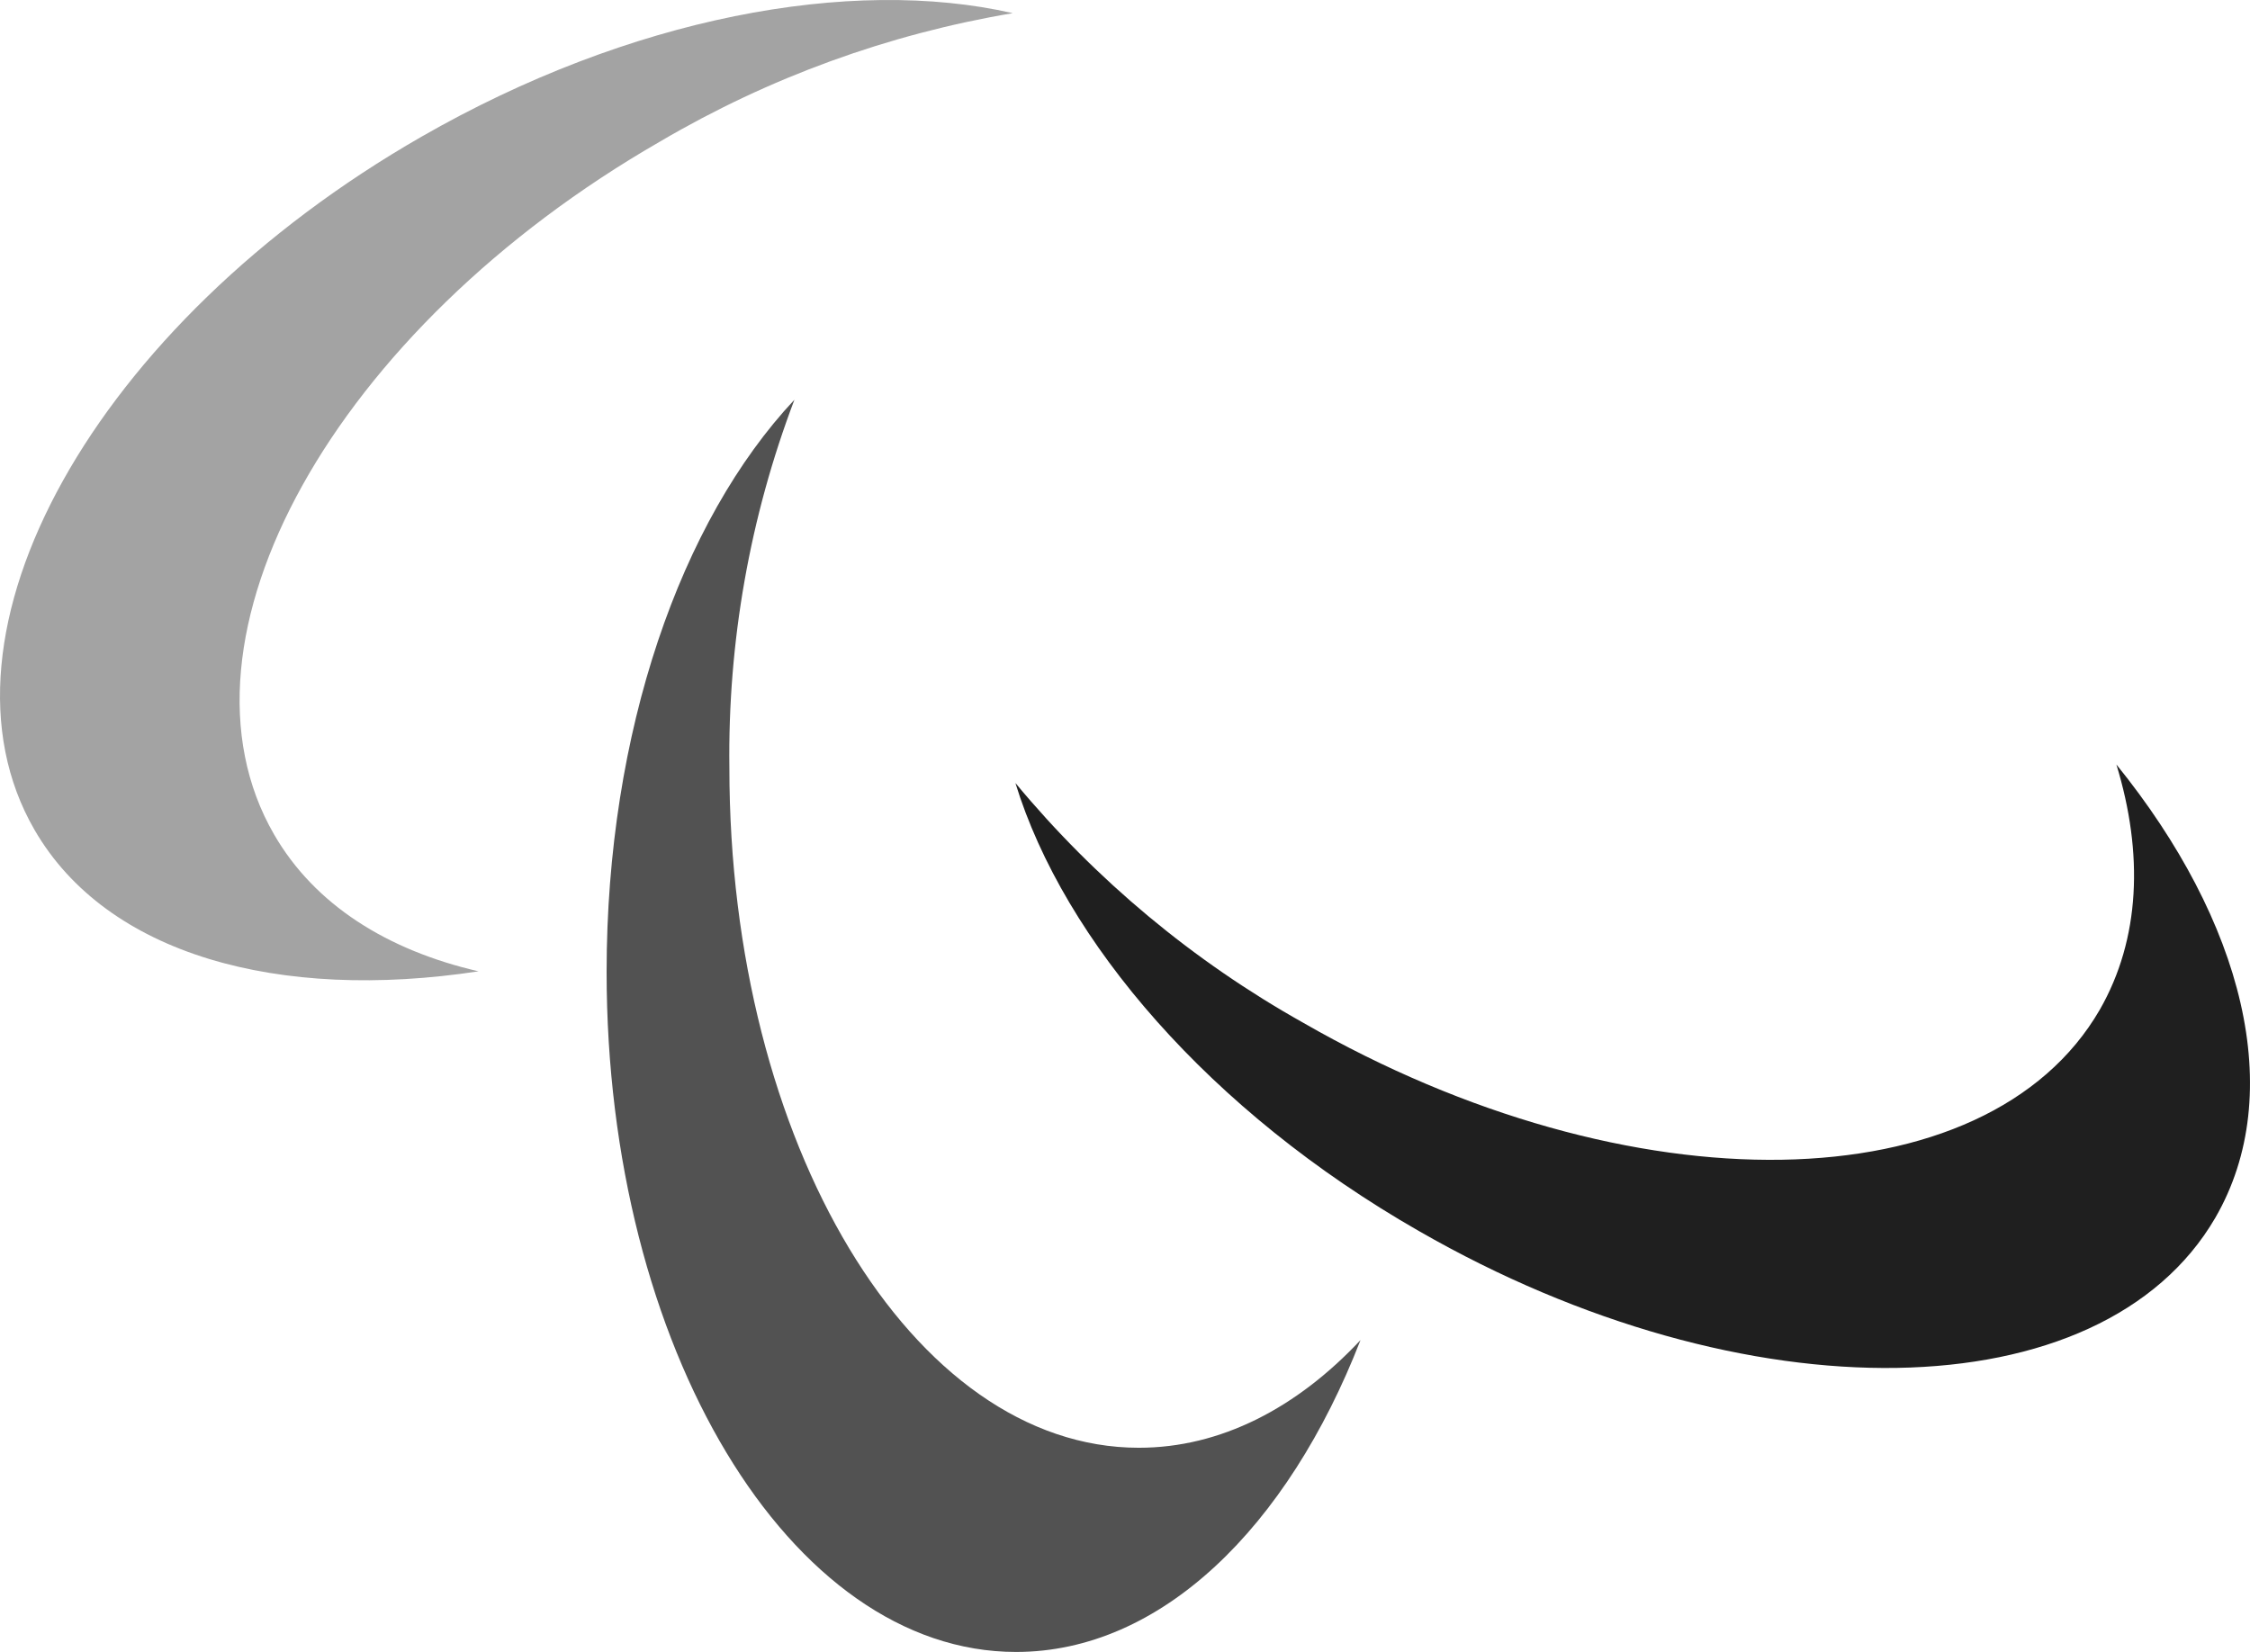
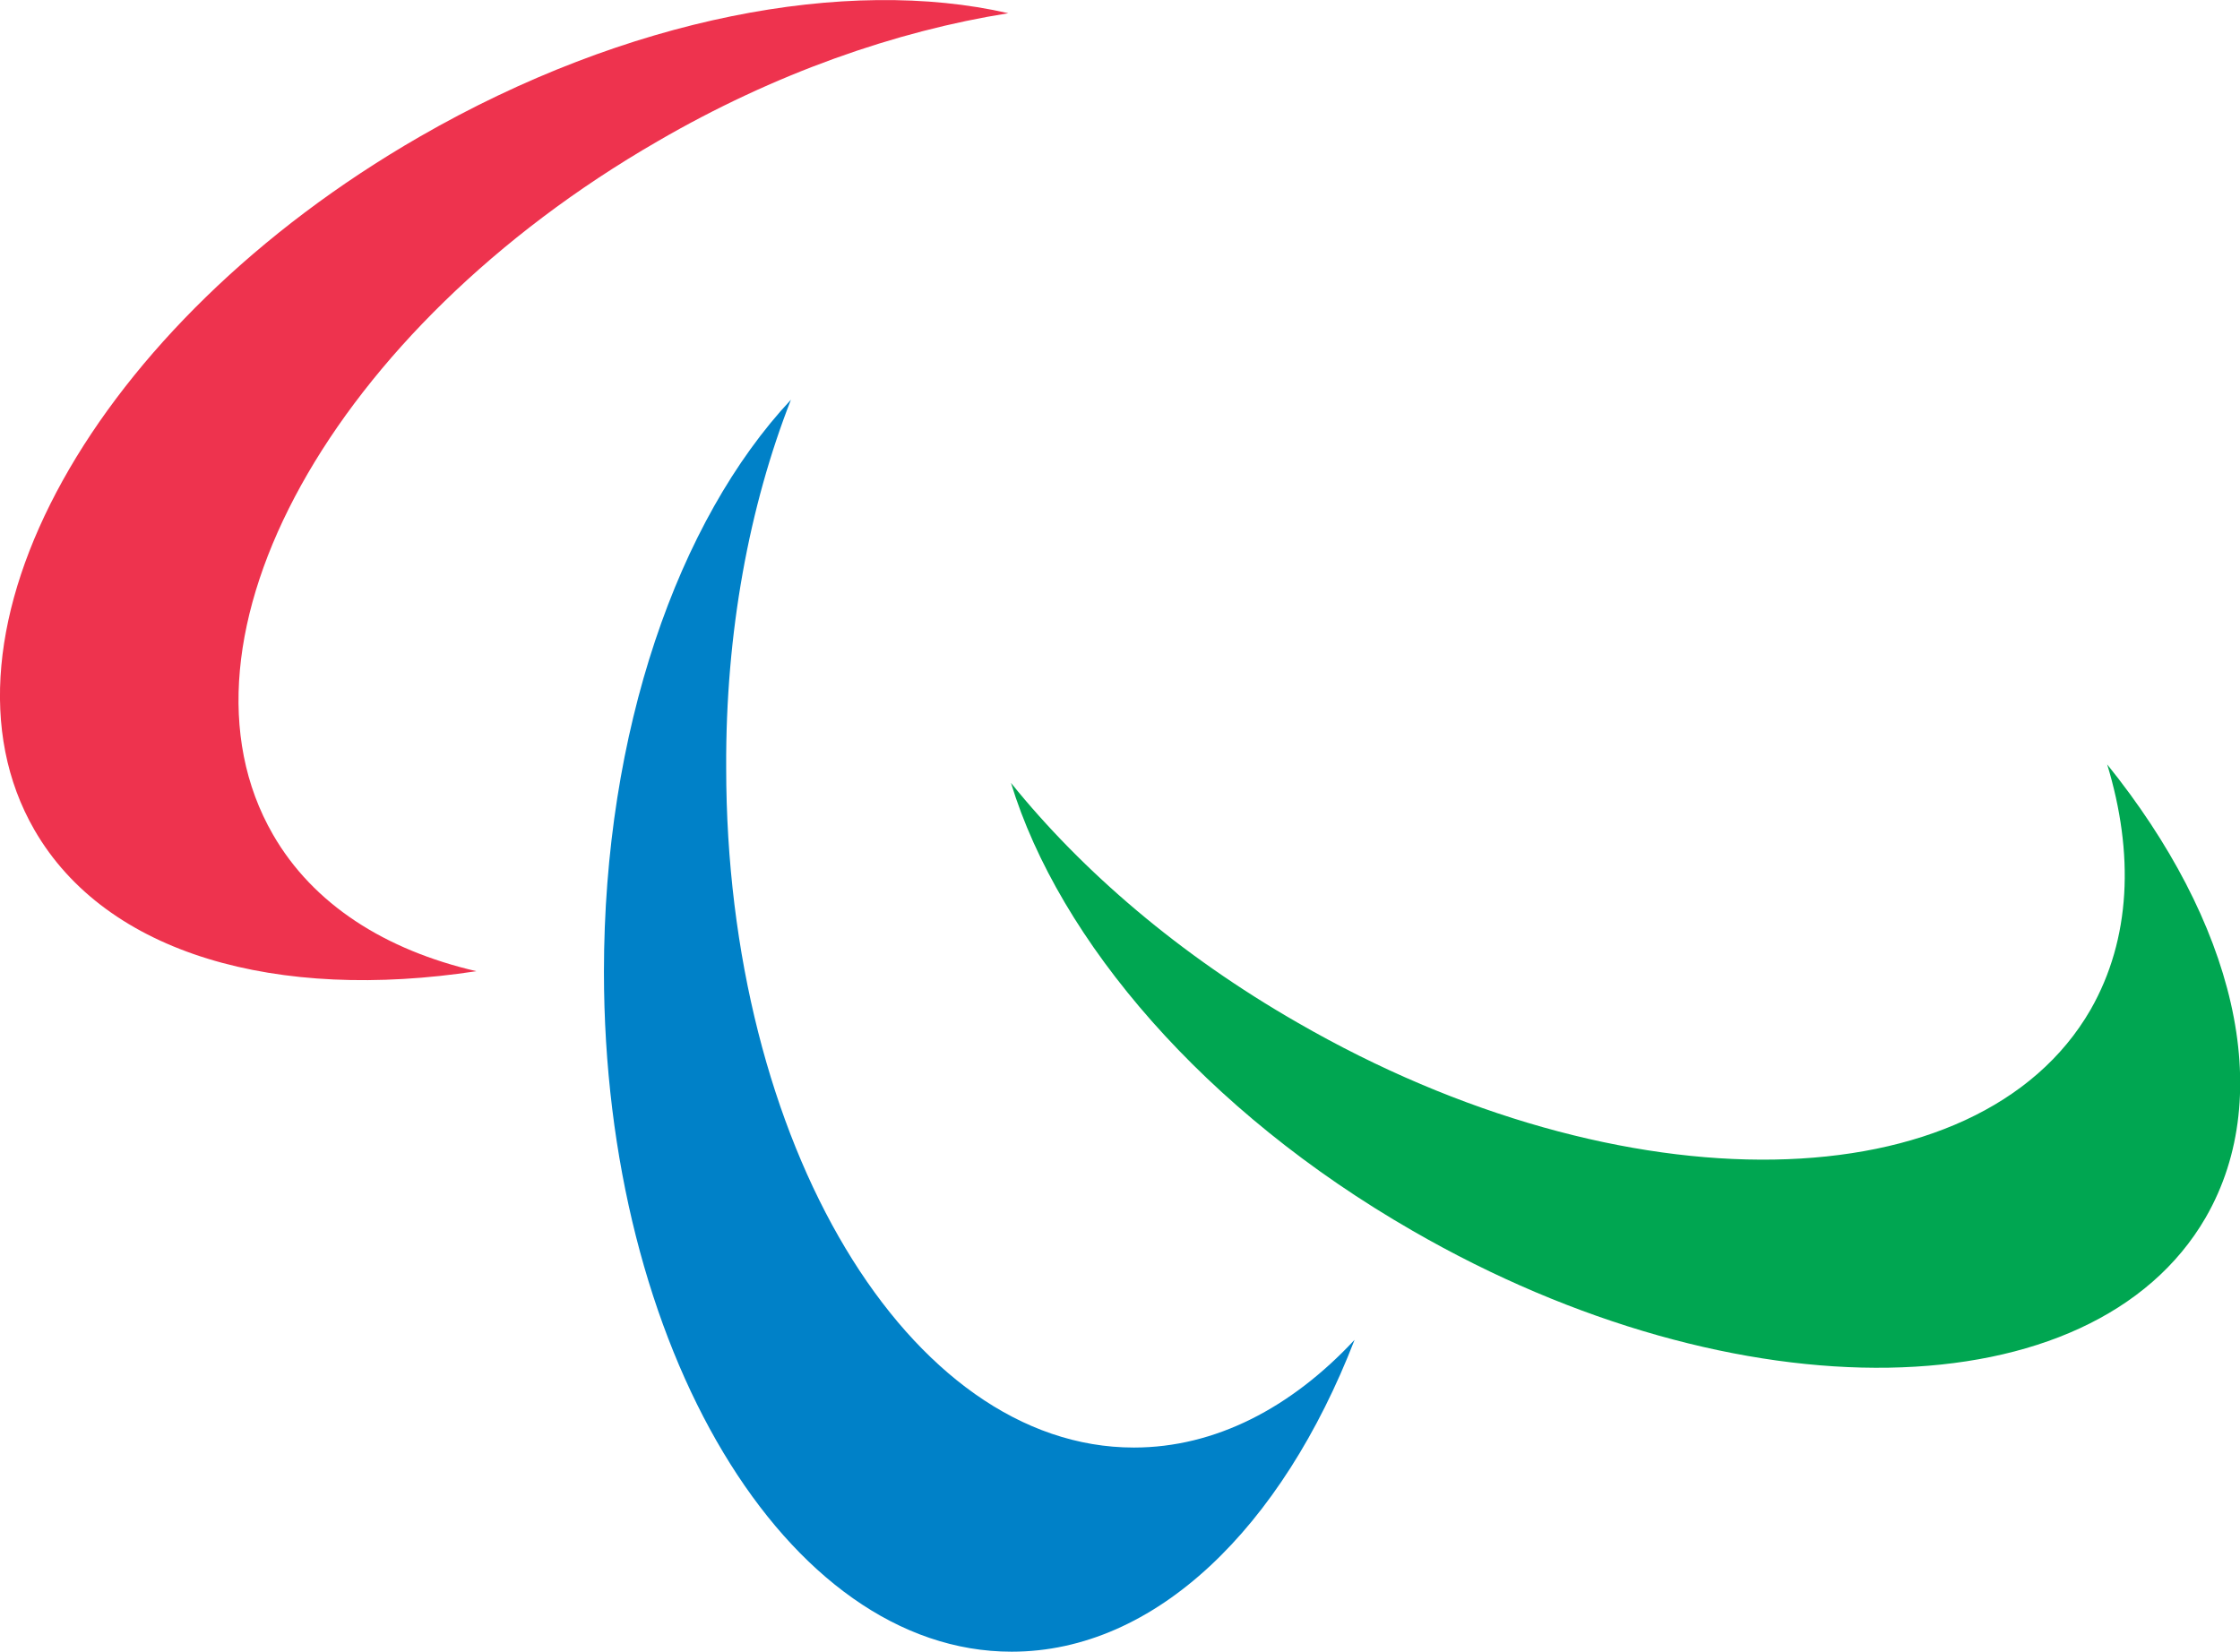
- <svg xmlns="http://www.w3.org/2000/svg" width="209.464" height="153.825" viewBox="0 0 209.464 153.825">
-   <defs>
-     <clipPath id="clip-path">
-       <rect id="Rectangle_468" data-name="Rectangle 468" width="209.464" height="153.825" fill="none" />
-     </clipPath>
-   </defs>
-   <g id="Pc_Logo" data-name="Pc Logo" clip-path="url(#clip-path)">
-     <path id="Path_1477" data-name="Path 1477" d="M94.283,1.225C79.208-2.22,58.634,1.595,39.235,12.732,8.776,30.207-7.287,59.127,3.216,77.279c6.734,11.63,22.736,16,41.333,13.168-8.526-1.969-15.26-6.215-19.029-12.737-10.5-18.152,5.56-47.072,35.957-64.547A96.285,96.285,0,0,1,94.283,1.225" transform="translate(0 0)" fill="#a3a3a3" />
-     <path id="Path_1478" data-name="Path 1478" d="M171.624,131.494c4.51,14.706,18.1,30.582,37.564,41.72,30.4,17.475,63.574,16.921,74.139-1.232,6.734-11.629,2.595-27.628-9.206-42.21,2.533,8.307,2.224,16.244-1.544,22.828-10.5,18.153-43.742,18.706-74.14,1.231a95.433,95.433,0,0,1-26.813-22.336" transform="translate(-77.094 -58.583)" fill="#1f1f1f" />
-     <path id="Path_1479" data-name="Path 1479" d="M120.012,67.853c-10.565,11.26-17.485,30.889-17.485,53.287,0,34.95,17.052,63.317,38.12,63.317,13.468,0,25.269-11.568,32.065-29.043-5.931,6.338-13.036,10.029-20.635,10.029-21.068,0-38.12-28.366-38.12-63.317a93.159,93.159,0,0,1,6.055-34.273" transform="translate(-46.055 -30.631)" fill="#525252" />
+ <svg xmlns="http://www.w3.org/2000/svg" version="1.1" id="svg20" x="0px" y="0px" width="339px" height="250px" viewBox="0 0 339 250" enable-background="new 0 0 339 250" xml:space="preserve">
+   <g>
+     <path fill="#EE334E" d="M152.6,2c-24.4-5.6-57.7,0.6-89.1,18.7C14.2,49.1-11.8,96.1,5.2,125.6c10.9,18.9,36.8,26,66.9,21.4   c-13.8-3.2-24.7-10.1-30.8-20.7c-17-29.5,9-76.5,58.2-104.9C117.2,11.1,135.6,4.7,152.6,2" />
+     <path fill="#00A651" d="M153,118.5c7.3,23.9,29.3,49.7,60.8,67.8c49.2,28.4,102.9,27.5,120-2c10.9-18.9,4.2-44.9-14.9-68.6   c4.1,13.5,3.6,26.4-2.5,37.1c-17,29.5-70.8,30.4-120,2C178.6,144.6,163.8,131.9,153,118.5" />
+     <path fill="#0081C8" d="M119.7,60.5c-17.1,18.3-28.3,50.2-28.3,86.6c0,56.8,27.6,102.9,61.7,102.9c21.8,0,40.9-18.8,51.9-47.2   c-9.6,10.3-21.1,16.3-33.4,16.3c-34.1,0-61.7-46.1-61.7-102.9C109.8,95.7,113.4,76.6,119.7,60.5" />
  </g>
</svg>
